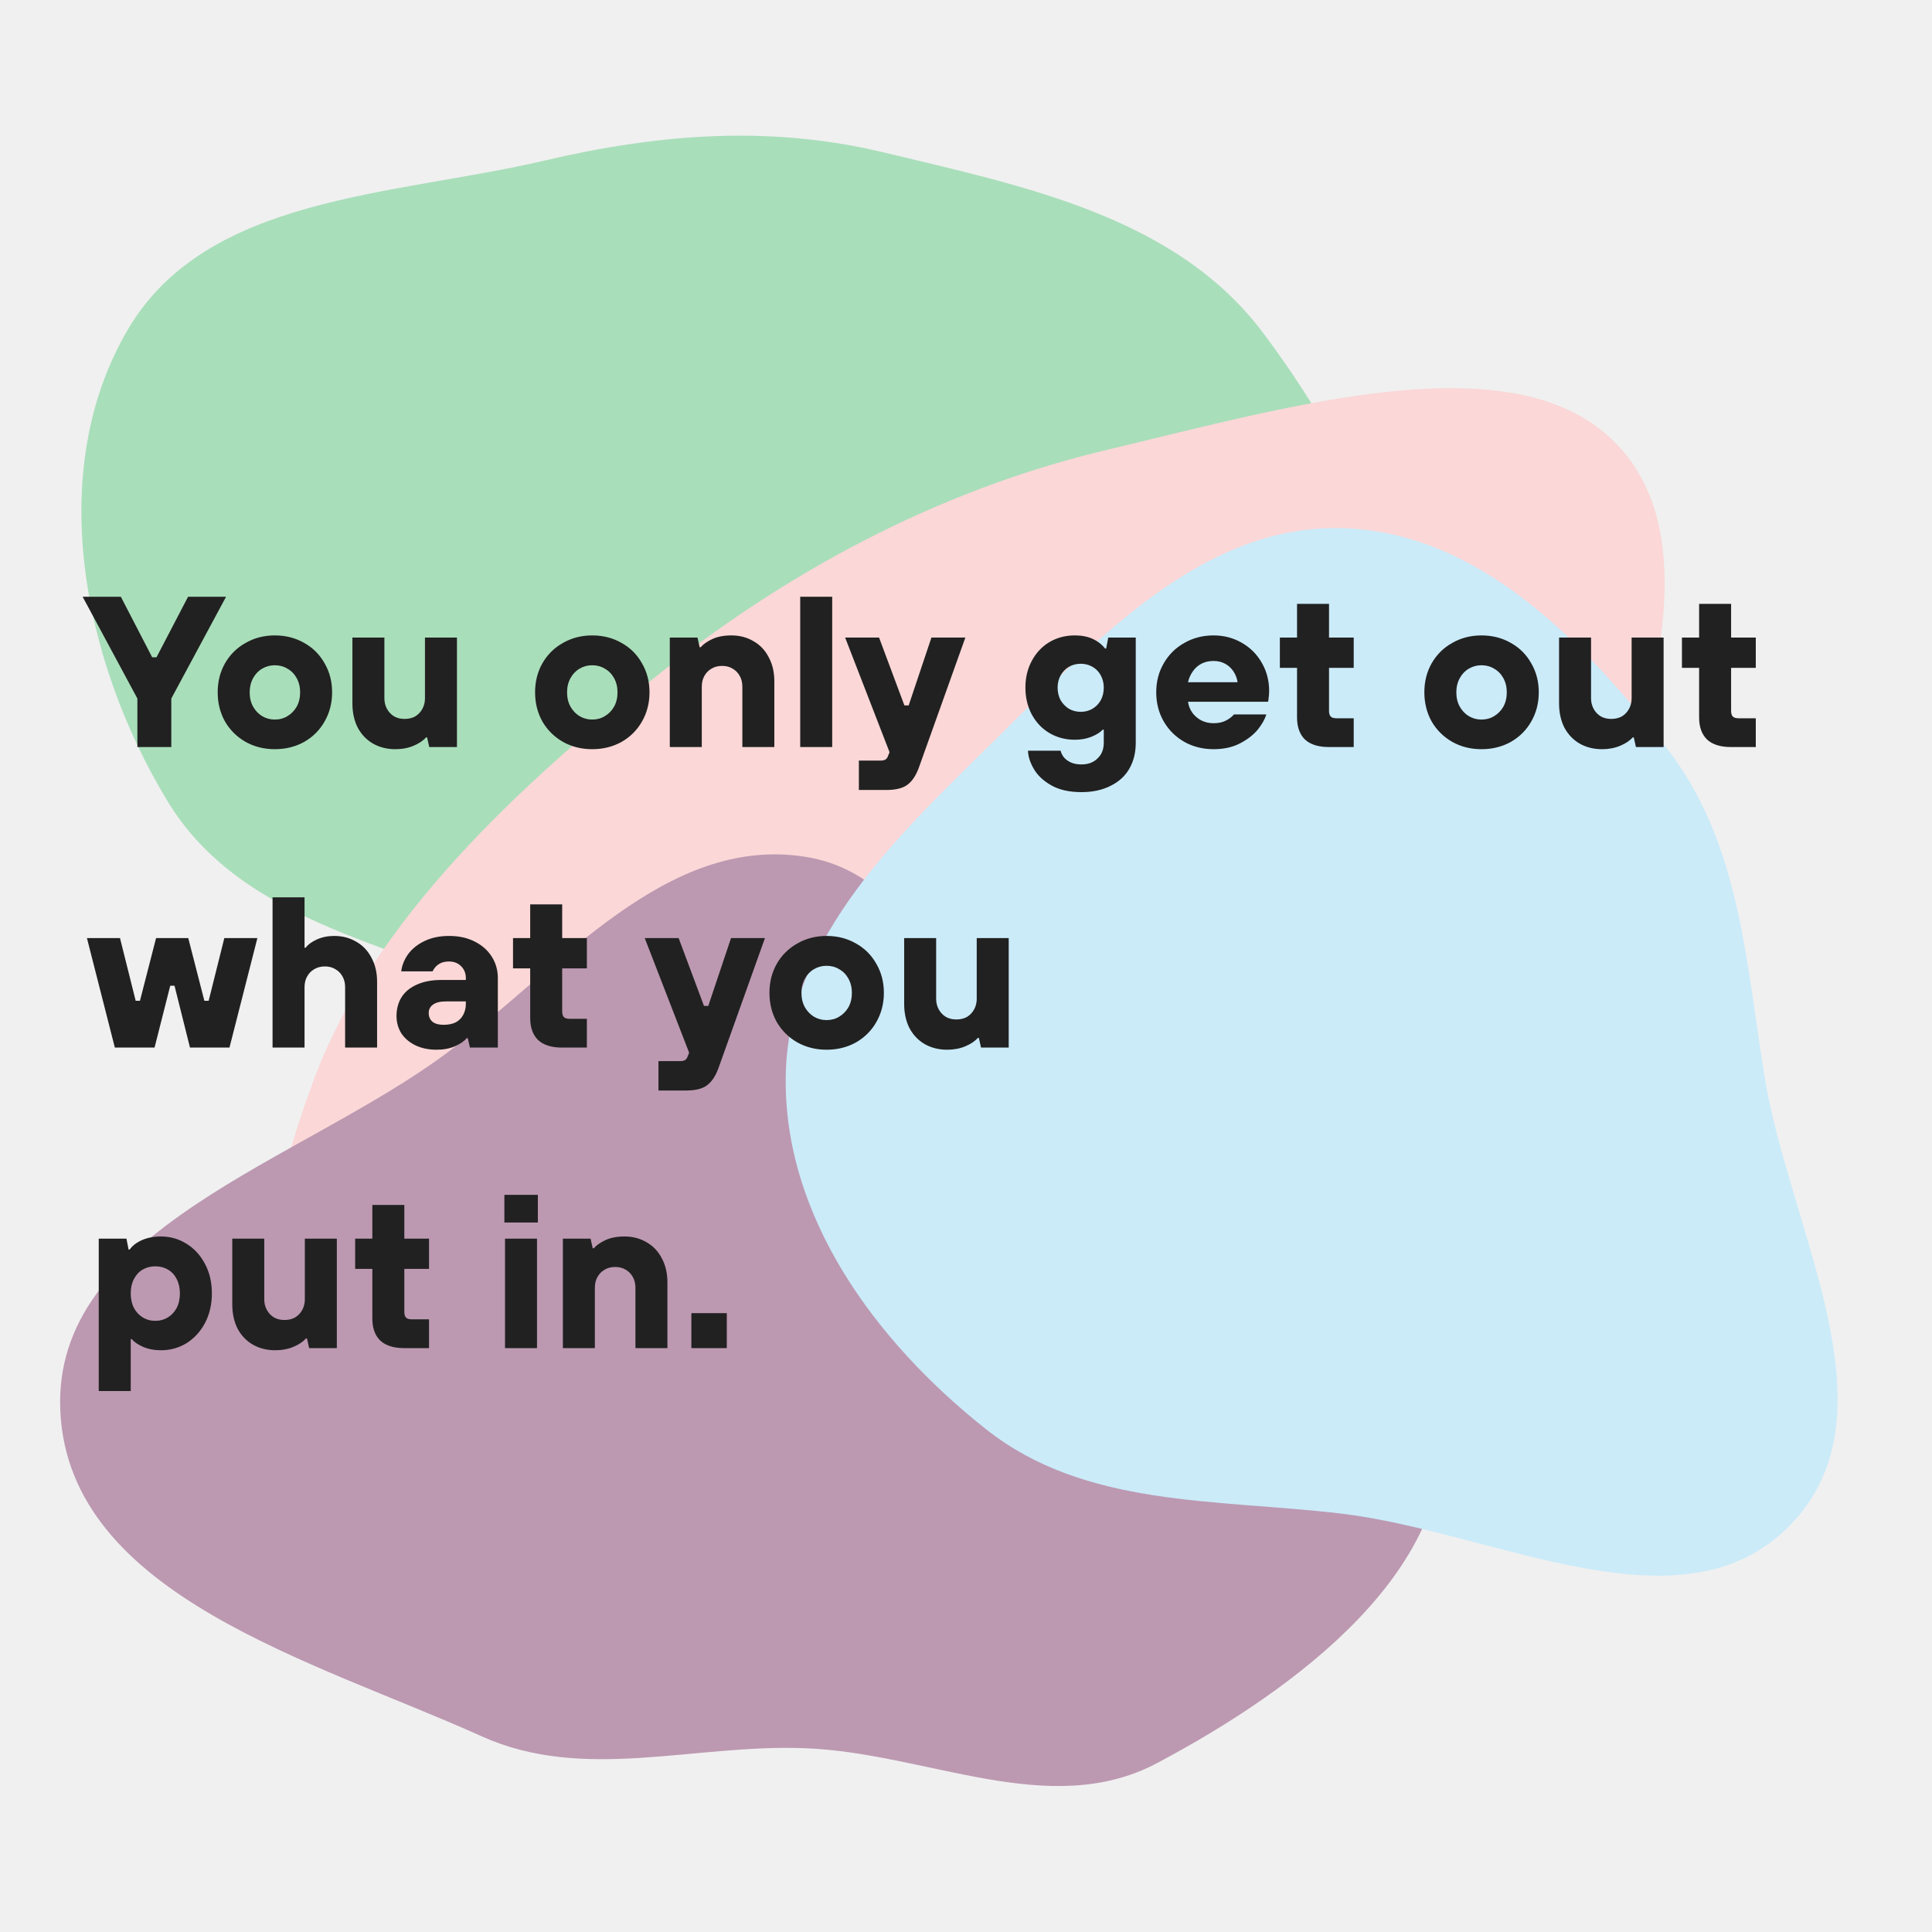
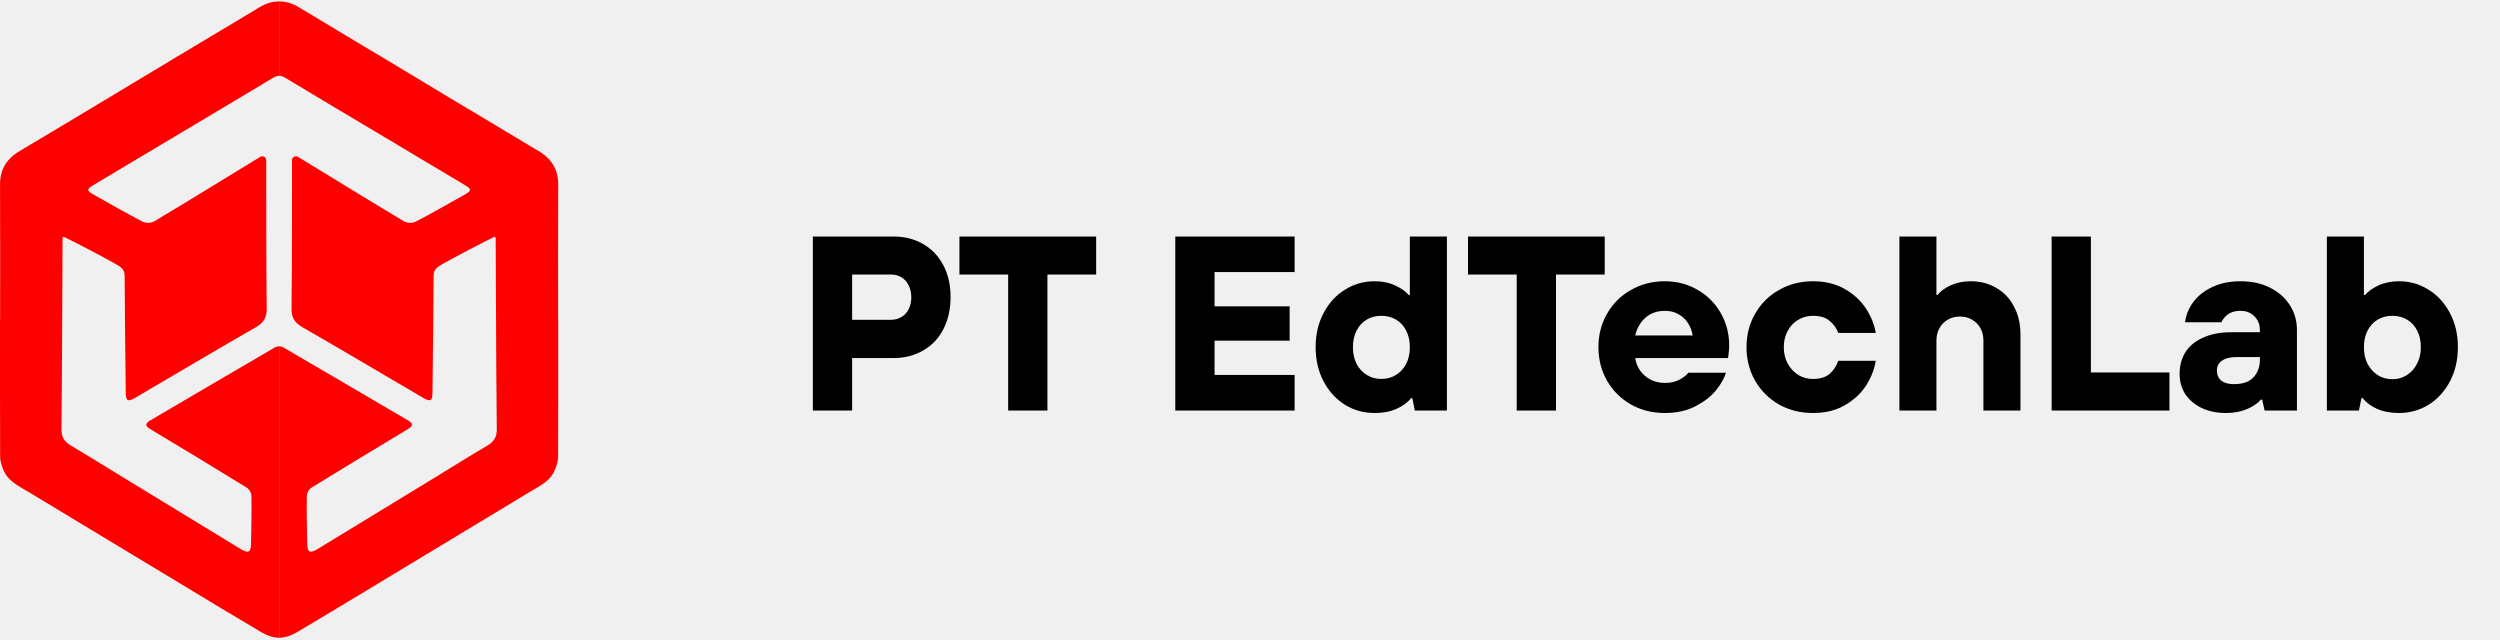
- <svg xmlns="http://www.w3.org/2000/svg" width="450" height="450" viewBox="0 0 450 450" fill="none">
-   <g clip-path="url(#clip0_22_19)">
-     <g opacity="0.7">
-       <path fill-rule="evenodd" clip-rule="evenodd" d="M205.886 35.513C238.89 43.447 273.975 50.491 294.308 77.672C319.643 111.54 338.94 155.476 325.662 195.63C311.949 237.1 271.536 267.71 228.678 276.144C190.979 283.564 160.463 251.387 125.719 234.98C94.602 220.286 56.842 216.007 39.006 186.579C19.205 153.909 10.422 109.644 29.799 76.722C48.198 45.464 91.492 45.669 126.811 37.404C153.498 31.158 179.236 29.106 205.886 35.513Z" fill="#8AD6A3" />
-       <path fill-rule="evenodd" clip-rule="evenodd" d="M376.605 103.489C400.275 128.229 380.888 176.956 367.025 218.829C353.933 258.371 340.603 303.995 301.183 331.293C263.466 357.411 227.829 338.415 188.945 342.145C151.034 345.782 103.43 371.494 79.568 352.551C54.397 332.569 58.606 289.481 73.478 250.482C87.193 214.517 120.125 183.363 154.422 156.262C186.866 130.625 221.837 113.324 257.892 104.76C301.71 94.353 353.288 79.117 376.605 103.489Z" fill="#FFCCCC" />
-       <path fill-rule="evenodd" clip-rule="evenodd" d="M187.669 199.579C219 204.593 224.311 247.416 248.199 268.306C275.914 292.543 330.062 292.437 335.501 328.857C340.884 364.898 301.653 393.62 269.463 410.679C244.394 423.963 216.015 408.328 187.669 407.197C161.501 406.153 136.018 415.176 112.147 404.404C73.044 386.76 16.229 371.714 14.058 328.857C11.905 286.329 69.94 270.674 104.087 245.247C130.559 225.535 155.081 194.365 187.669 199.579Z" fill="#A57396" />
-       <path fill-rule="evenodd" clip-rule="evenodd" d="M312.321 123.013C344.094 123.688 368.84 149.252 388.296 174.378C405.113 196.096 406.598 223.22 410.919 250.345C416.64 286.255 442.336 328.929 417.087 355.099C391.874 381.232 348.384 356.804 312.321 352.538C283.107 349.083 252.8 351.177 229.721 332.937C203.924 312.549 182.34 283.216 183.015 250.345C183.683 217.871 209.905 193.871 233.049 171.08C255.938 148.54 280.203 122.331 312.321 123.013Z" fill="#BAE8FC" />
-     </g>
-     <path d="M32 174V162.7L19.25 139H28.15L35.45 153.1H36.45L43.8 139H52.65L39.9 162.7V174H32ZM64.005 174.5C61.505 174.5 59.238 173.933 57.205 172.8C55.172 171.633 53.572 170.05 52.405 168.05C51.272 166.017 50.705 163.75 50.705 161.25C50.705 158.75 51.272 156.5 52.405 154.5C53.572 152.467 55.172 150.883 57.205 149.75C59.238 148.583 61.505 148 64.005 148C66.538 148 68.822 148.583 70.855 149.75C72.888 150.883 74.472 152.467 75.605 154.5C76.772 156.5 77.355 158.75 77.355 161.25C77.355 163.75 76.772 166.017 75.605 168.05C74.472 170.05 72.888 171.633 70.855 172.8C68.822 173.933 66.538 174.5 64.005 174.5ZM64.005 167.6C65.105 167.6 66.088 167.333 66.955 166.8C67.855 166.267 68.572 165.533 69.105 164.6C69.638 163.633 69.905 162.517 69.905 161.25C69.905 160.017 69.638 158.917 69.105 157.95C68.572 156.983 67.855 156.25 66.955 155.75C66.088 155.217 65.105 154.95 64.005 154.95C62.938 154.95 61.955 155.217 61.055 155.75C60.188 156.25 59.488 156.983 58.955 157.95C58.422 158.917 58.155 160.017 58.155 161.25C58.155 162.517 58.422 163.633 58.955 164.6C59.488 165.533 60.188 166.267 61.055 166.8C61.955 167.333 62.938 167.6 64.005 167.6ZM92.082 174.5C90.149 174.5 88.415 174.067 86.882 173.2C85.382 172.333 84.199 171.1 83.332 169.5C82.499 167.867 82.082 165.983 82.082 163.85V148.5H89.532V162.65C89.532 163.55 89.732 164.367 90.132 165.1C90.532 165.833 91.082 166.417 91.782 166.85C92.482 167.25 93.299 167.45 94.232 167.45C95.199 167.45 96.032 167.25 96.732 166.85C97.432 166.417 97.982 165.833 98.382 165.1C98.782 164.367 98.982 163.55 98.982 162.65V148.5H106.432V174H99.982L99.482 171.75H99.232C98.565 172.517 97.599 173.167 96.332 173.7C95.065 174.233 93.649 174.5 92.082 174.5ZM137.931 174.5C135.431 174.5 133.164 173.933 131.131 172.8C129.098 171.633 127.498 170.05 126.331 168.05C125.198 166.017 124.631 163.75 124.631 161.25C124.631 158.75 125.198 156.5 126.331 154.5C127.498 152.467 129.098 150.883 131.131 149.75C133.164 148.583 135.431 148 137.931 148C140.464 148 142.748 148.583 144.781 149.75C146.814 150.883 148.398 152.467 149.531 154.5C150.698 156.5 151.281 158.75 151.281 161.25C151.281 163.75 150.698 166.017 149.531 168.05C148.398 170.05 146.814 171.633 144.781 172.8C142.748 173.933 140.464 174.5 137.931 174.5ZM137.931 167.6C139.031 167.6 140.014 167.333 140.881 166.8C141.781 166.267 142.498 165.533 143.031 164.6C143.564 163.633 143.831 162.517 143.831 161.25C143.831 160.017 143.564 158.917 143.031 157.95C142.498 156.983 141.781 156.25 140.881 155.75C140.014 155.217 139.031 154.95 137.931 154.95C136.864 154.95 135.881 155.217 134.981 155.75C134.114 156.25 133.414 156.983 132.881 157.95C132.348 158.917 132.081 160.017 132.081 161.25C132.081 162.517 132.348 163.633 132.881 164.6C133.414 165.533 134.114 166.267 134.981 166.8C135.881 167.333 136.864 167.6 137.931 167.6ZM156.008 174V148.5H162.458L162.958 150.75H163.208C163.808 150.05 164.708 149.417 165.908 148.85C167.141 148.283 168.624 148 170.358 148C172.291 148 174.008 148.45 175.508 149.35C177.041 150.217 178.224 151.467 179.058 153.1C179.924 154.7 180.358 156.567 180.358 158.7V174H172.908V159.95C172.908 158.983 172.708 158.15 172.308 157.45C171.908 156.717 171.358 156.15 170.658 155.75C169.958 155.317 169.141 155.1 168.208 155.1C167.241 155.1 166.408 155.317 165.708 155.75C165.008 156.15 164.458 156.717 164.058 157.45C163.658 158.15 163.458 158.983 163.458 159.95V174H156.008ZM186.385 174V139H193.835V174H186.385ZM200.05 184V177.15H205.2C205.633 177.15 205.983 177.067 206.25 176.9C206.516 176.733 206.716 176.45 206.85 176.05L207.95 173.35V177.15L196.85 148.5H204.75L210.65 164.3H211.65L216.95 148.5H224.85L214 178.85C213.333 180.65 212.466 181.95 211.4 182.75C210.333 183.583 208.683 184 206.45 184H200.05ZM251.89 184.5C248.99 184.5 246.607 183.95 244.74 182.85C242.907 181.783 241.573 180.5 240.74 179C239.907 177.533 239.473 176.15 239.44 174.85H247.04C247.14 175.317 247.357 175.783 247.69 176.25C248.057 176.75 248.573 177.167 249.24 177.5C249.94 177.867 250.823 178.05 251.89 178.05C253.457 178.05 254.707 177.583 255.64 176.65C256.607 175.75 257.09 174.533 257.09 173V169.95H256.84C256.307 170.55 255.44 171.1 254.24 171.6C253.073 172.067 251.773 172.3 250.34 172.3C248.173 172.3 246.207 171.783 244.44 170.75C242.707 169.717 241.34 168.283 240.34 166.45C239.34 164.583 238.84 162.483 238.84 160.15C238.84 157.817 239.34 155.733 240.34 153.9C241.34 152.033 242.707 150.583 244.44 149.55C246.207 148.517 248.173 148 250.34 148C251.94 148 253.323 148.267 254.49 148.8C255.657 149.333 256.623 150.083 257.39 151.05H257.64L258.14 148.5H264.54V173C264.54 175.3 264.04 177.317 263.04 179.05C262.04 180.783 260.573 182.117 258.64 183.05C256.74 184.017 254.49 184.5 251.89 184.5ZM251.74 165.8C252.707 165.8 253.607 165.567 254.44 165.1C255.273 164.6 255.923 163.933 256.39 163.1C256.857 162.233 257.09 161.25 257.09 160.15C257.09 159.117 256.857 158.167 256.39 157.3C255.923 156.433 255.273 155.767 254.44 155.3C253.607 154.833 252.707 154.6 251.74 154.6C250.74 154.6 249.823 154.833 248.99 155.3C248.19 155.767 247.54 156.433 247.04 157.3C246.573 158.167 246.34 159.117 246.34 160.15C246.34 161.25 246.573 162.233 247.04 163.1C247.54 163.933 248.19 164.6 248.99 165.1C249.823 165.567 250.74 165.8 251.74 165.8ZM282.659 174.5C280.159 174.5 277.892 173.933 275.859 172.8C273.825 171.633 272.225 170.05 271.059 168.05C269.892 166.017 269.309 163.75 269.309 161.25C269.309 158.75 269.892 156.5 271.059 154.5C272.225 152.467 273.825 150.883 275.859 149.75C277.892 148.583 280.159 148 282.659 148C285.059 148 287.242 148.567 289.209 149.7C291.209 150.833 292.775 152.4 293.909 154.4C295.042 156.367 295.609 158.55 295.609 160.95C295.609 161.45 295.575 161.933 295.509 162.4C295.475 162.833 295.425 163.183 295.359 163.45H276.709C276.842 164.383 277.175 165.233 277.709 166C278.275 166.767 278.975 167.367 279.809 167.8C280.675 168.233 281.625 168.45 282.659 168.45C283.825 168.45 284.809 168.233 285.609 167.8C286.409 167.367 287.009 166.9 287.409 166.4H294.959C294.592 167.567 293.909 168.767 292.909 170C291.909 171.2 290.542 172.25 288.809 173.15C287.075 174.05 285.025 174.5 282.659 174.5ZM288.259 158.9C288.125 158 287.809 157.167 287.309 156.4C286.809 155.633 286.159 155.033 285.359 154.6C284.592 154.167 283.692 153.95 282.659 153.95C281.592 153.95 280.642 154.167 279.809 154.6C279.009 155.033 278.342 155.633 277.809 156.4C277.275 157.167 276.909 158 276.709 158.9H288.259ZM309.505 174C307.072 174 305.222 173.417 303.955 172.25C302.722 171.05 302.105 169.333 302.105 167.1V155.55H298.105V148.5H302.105V140.65H309.555V148.5H315.305V155.55H309.555V165.55C309.555 166.183 309.689 166.633 309.955 166.9C310.222 167.167 310.672 167.3 311.305 167.3H315.305V174H309.505ZM345.06 174.5C342.56 174.5 340.293 173.933 338.26 172.8C336.226 171.633 334.626 170.05 333.46 168.05C332.326 166.017 331.76 163.75 331.76 161.25C331.76 158.75 332.326 156.5 333.46 154.5C334.626 152.467 336.226 150.883 338.26 149.75C340.293 148.583 342.56 148 345.06 148C347.593 148 349.876 148.583 351.91 149.75C353.943 150.883 355.526 152.467 356.66 154.5C357.826 156.5 358.41 158.75 358.41 161.25C358.41 163.75 357.826 166.017 356.66 168.05C355.526 170.05 353.943 171.633 351.91 172.8C349.876 173.933 347.593 174.5 345.06 174.5ZM345.06 167.6C346.16 167.6 347.143 167.333 348.01 166.8C348.91 166.267 349.626 165.533 350.16 164.6C350.693 163.633 350.96 162.517 350.96 161.25C350.96 160.017 350.693 158.917 350.16 157.95C349.626 156.983 348.91 156.25 348.01 155.75C347.143 155.217 346.16 154.95 345.06 154.95C343.993 154.95 343.01 155.217 342.11 155.75C341.243 156.25 340.543 156.983 340.01 157.95C339.476 158.917 339.21 160.017 339.21 161.25C339.21 162.517 339.476 163.633 340.01 164.6C340.543 165.533 341.243 166.267 342.11 166.8C343.01 167.333 343.993 167.6 345.06 167.6ZM373.137 174.5C371.203 174.5 369.47 174.067 367.937 173.2C366.437 172.333 365.253 171.1 364.387 169.5C363.553 167.867 363.137 165.983 363.137 163.85V148.5H370.587V162.65C370.587 163.55 370.787 164.367 371.187 165.1C371.587 165.833 372.137 166.417 372.837 166.85C373.537 167.25 374.353 167.45 375.287 167.45C376.253 167.45 377.087 167.25 377.787 166.85C378.487 166.417 379.037 165.833 379.437 165.1C379.837 164.367 380.037 163.55 380.037 162.65V148.5H387.487V174H381.037L380.537 171.75H380.287C379.62 172.517 378.653 173.167 377.387 173.7C376.12 174.233 374.703 174.5 373.137 174.5ZM403.158 174C400.724 174 398.874 173.417 397.608 172.25C396.374 171.05 395.758 169.333 395.758 167.1V155.55H391.758V148.5H395.758V140.65H403.208V148.5H408.958V155.55H403.208V165.55C403.208 166.183 403.341 166.633 403.608 166.9C403.874 167.167 404.324 167.3 404.958 167.3H408.958V174H403.158ZM26.75 244L20.25 218.5H27.95L31.6 233.1H32.6L36.35 218.5H43.85L47.6 233.1H48.6L52.25 218.5H59.95L53.45 244H44.25L40.65 229.6H39.65L36 244H26.75ZM63.484 244V209H70.934V220.75H71.184C71.684 220.05 72.534 219.417 73.734 218.85C74.968 218.283 76.334 218 77.834 218C79.768 218 81.484 218.45 82.984 219.35C84.518 220.217 85.701 221.467 86.534 223.1C87.401 224.7 87.834 226.567 87.834 228.7V244H80.384V229.95C80.384 228.983 80.184 228.15 79.784 227.45C79.384 226.717 78.834 226.15 78.134 225.75C77.434 225.317 76.618 225.1 75.684 225.1C74.718 225.1 73.884 225.317 73.184 225.75C72.484 226.15 71.934 226.717 71.534 227.45C71.134 228.15 70.934 228.983 70.934 229.95V244H63.484ZM101.705 244.5C99.805 244.5 98.139 244.15 96.706 243.45C95.305 242.75 94.222 241.817 93.456 240.65C92.722 239.45 92.356 238.117 92.356 236.65C92.356 235.017 92.739 233.567 93.505 232.3C94.305 231.033 95.489 230.05 97.055 229.35C98.656 228.617 100.589 228.25 102.855 228.25H108.505V227.8C108.505 226.7 108.139 225.783 107.405 225.05C106.672 224.317 105.739 223.95 104.605 223.95C103.872 223.95 103.239 224.067 102.705 224.3C102.205 224.533 101.789 224.833 101.455 225.2C101.155 225.533 100.922 225.883 100.755 226.25H93.456C93.622 224.85 94.156 223.517 95.055 222.25C95.989 220.983 97.255 219.967 98.856 219.2C100.489 218.4 102.405 218 104.605 218C106.872 218 108.855 218.433 110.555 219.3C112.289 220.167 113.622 221.35 114.555 222.85C115.489 224.317 115.955 225.967 115.955 227.8V244H109.455L108.955 241.8H108.705C108.139 242.5 107.222 243.133 105.955 243.7C104.722 244.233 103.305 244.5 101.705 244.5ZM103.305 238.7C104.405 238.7 105.339 238.517 106.105 238.15C106.872 237.75 107.455 237.183 107.855 236.45C108.289 235.683 108.505 234.817 108.505 233.85V233.25H103.855C102.522 233.25 101.522 233.5 100.855 234C100.189 234.467 99.856 235.117 99.856 235.95C99.856 236.817 100.155 237.5 100.755 238C101.355 238.467 102.205 238.7 103.305 238.7ZM130.892 244C128.459 244 126.609 243.417 125.342 242.25C124.109 241.05 123.492 239.333 123.492 237.1V225.55H119.492V218.5H123.492V210.65H130.942V218.5H136.692V225.55H130.942V235.55C130.942 236.183 131.076 236.633 131.342 236.9C131.609 237.167 132.059 237.3 132.692 237.3H136.692V244H130.892ZM153.37 254V247.15H158.52C158.953 247.15 159.303 247.067 159.57 246.9C159.837 246.733 160.037 246.45 160.17 246.05L161.27 243.35V247.15L150.17 218.5H158.07L163.97 234.3H164.97L170.27 218.5H178.17L167.32 248.85C166.653 250.65 165.787 251.95 164.72 252.75C163.653 253.583 162.003 254 159.77 254H153.37ZM192.521 244.5C190.021 244.5 187.754 243.933 185.721 242.8C183.687 241.633 182.087 240.05 180.921 238.05C179.787 236.017 179.221 233.75 179.221 231.25C179.221 228.75 179.787 226.5 180.921 224.5C182.087 222.467 183.687 220.883 185.721 219.75C187.754 218.583 190.021 218 192.521 218C195.054 218 197.337 218.583 199.371 219.75C201.404 220.883 202.987 222.467 204.121 224.5C205.287 226.5 205.871 228.75 205.871 231.25C205.871 233.75 205.287 236.017 204.121 238.05C202.987 240.05 201.404 241.633 199.371 242.8C197.337 243.933 195.054 244.5 192.521 244.5ZM192.521 237.6C193.621 237.6 194.604 237.333 195.471 236.8C196.371 236.267 197.087 235.533 197.621 234.6C198.154 233.633 198.421 232.517 198.421 231.25C198.421 230.017 198.154 228.917 197.621 227.95C197.087 226.983 196.371 226.25 195.471 225.75C194.604 225.217 193.621 224.95 192.521 224.95C191.454 224.95 190.471 225.217 189.571 225.75C188.704 226.25 188.004 226.983 187.471 227.95C186.937 228.917 186.671 230.017 186.671 231.25C186.671 232.517 186.937 233.633 187.471 234.6C188.004 235.533 188.704 236.267 189.571 236.8C190.471 237.333 191.454 237.6 192.521 237.6ZM220.598 244.5C218.664 244.5 216.931 244.067 215.398 243.2C213.898 242.333 212.714 241.1 211.848 239.5C211.014 237.867 210.598 235.983 210.598 233.85V218.5H218.048V232.65C218.048 233.55 218.248 234.367 218.648 235.1C219.048 235.833 219.598 236.417 220.298 236.85C220.998 237.25 221.814 237.45 222.748 237.45C223.714 237.45 224.548 237.25 225.248 236.85C225.948 236.417 226.498 235.833 226.898 235.1C227.298 234.367 227.498 233.55 227.498 232.65V218.5H234.948V244H228.498L227.998 241.75H227.748C227.081 242.517 226.114 243.167 224.848 243.7C223.581 244.233 222.164 244.5 220.598 244.5ZM23 324V288.5H29.45L29.95 291.05H30.2C30.833 290.15 31.783 289.417 33.05 288.85C34.35 288.283 35.833 288 37.5 288C39.667 288 41.65 288.567 43.45 289.7C45.25 290.8 46.683 292.367 47.75 294.4C48.817 296.4 49.35 298.683 49.35 301.25C49.35 303.817 48.817 306.117 47.75 308.15C46.683 310.15 45.25 311.717 43.45 312.85C41.65 313.95 39.667 314.5 37.5 314.5C35.933 314.5 34.533 314.233 33.3 313.7C32.1 313.167 31.233 312.567 30.7 311.9H30.45V324H23ZM36.2 307.65C37.267 307.65 38.233 307.383 39.1 306.85C39.967 306.317 40.65 305.583 41.15 304.65C41.65 303.683 41.9 302.55 41.9 301.25C41.9 299.983 41.65 298.867 41.15 297.9C40.65 296.933 39.967 296.2 39.1 295.7C38.233 295.2 37.267 294.95 36.2 294.95C35.1 294.95 34.117 295.2 33.25 295.7C32.383 296.2 31.7 296.933 31.2 297.9C30.7 298.867 30.45 299.983 30.45 301.25C30.45 302.55 30.7 303.683 31.2 304.65C31.7 305.583 32.383 306.317 33.25 306.85C34.117 307.383 35.1 307.65 36.2 307.65ZM64.103 314.5C62.17 314.5 60.437 314.067 58.904 313.2C57.404 312.333 56.22 311.1 55.353 309.5C54.52 307.867 54.103 305.983 54.103 303.85V288.5H61.553V302.65C61.553 303.55 61.754 304.367 62.154 305.1C62.553 305.833 63.103 306.417 63.803 306.85C64.504 307.25 65.32 307.45 66.254 307.45C67.22 307.45 68.053 307.25 68.754 306.85C69.454 306.417 70.004 305.833 70.403 305.1C70.803 304.367 71.004 303.55 71.004 302.65V288.5H78.454V314H72.004L71.504 311.75H71.254C70.587 312.517 69.62 313.167 68.353 313.7C67.087 314.233 65.67 314.5 64.103 314.5ZM94.125 314C91.691 314 89.841 313.417 88.575 312.25C87.341 311.05 86.725 309.333 86.725 307.1V295.55H82.725V288.5H86.725V280.65H94.175V288.5H99.925V295.55H94.175V305.55C94.175 306.183 94.308 306.633 94.575 306.9C94.841 307.167 95.291 307.3 95.925 307.3H99.925V314H94.125ZM117.629 314V288.5H125.079V314H117.629ZM117.479 284.75V278.3H125.279V284.75H117.479ZM131.105 314V288.5H137.555L138.055 290.75H138.305C138.905 290.05 139.805 289.417 141.005 288.85C142.239 288.283 143.722 288 145.455 288C147.389 288 149.105 288.45 150.605 289.35C152.139 290.217 153.322 291.467 154.155 293.1C155.022 294.7 155.455 296.567 155.455 298.7V314H148.005V299.95C148.005 298.983 147.805 298.15 147.405 297.45C147.005 296.717 146.455 296.15 145.755 295.75C145.055 295.317 144.239 295.1 143.305 295.1C142.339 295.1 141.505 295.317 140.805 295.75C140.105 296.15 139.555 296.717 139.155 297.45C138.755 298.15 138.555 298.983 138.555 299.95V314H131.105ZM161.032 314V305.85H169.282V314H161.032Z" fill="#212121" />
+ <svg xmlns="http://www.w3.org/2000/svg" width="1760" height="450" viewBox="0 0 1760 450" fill="none">
+   <g clip-path="url(#clip0_3883_97)">
+     <path d="M65.583 136.852C77.132 143.336 88.621 149.949 100.392 156.049C102.696 157.242 106.418 157.114 108.652 155.784C133.602 140.853 158.351 125.597 183.16 110.46L183.19 110.44C184.971 109.356 187.305 110.529 187.425 112.579V112.806C187.516 147.535 187.345 182.254 187.758 216.983C187.838 223.527 185.755 227.114 180.061 230.386C151.349 246.893 122.898 263.834 94.316 280.548C93.018 281.307 90.976 282.095 89.909 281.592C88.974 281.149 88.571 278.912 88.551 277.454C88.209 249.623 87.907 221.792 87.736 193.962C87.706 189.458 85.221 188.009 80.281 185.22C70.452 179.682 50.19 169.186 45.18 166.84C44.677 166.604 44.084 166.939 44.044 167.481C43.963 168.723 43.772 258.374 43.269 301.963C43.208 307.58 45.14 310.842 49.818 313.612C62.504 321.121 74.999 328.946 87.575 336.623C114.869 353.278 142.164 369.953 169.488 386.559C174.87 389.831 176.61 388.855 176.721 382.676C176.922 371.411 177.244 360.147 176.983 348.883C176.943 346.892 175.474 344.399 173.753 343.335C151.187 329.4 128.471 315.711 105.734 302.042C102.153 299.884 102.012 298.179 105.674 296.03C135 278.843 164.276 261.577 193.663 244.498C194.387 244.084 195.444 243.838 196.5 243.808V449C192.385 448.892 188.301 447.63 184.277 445.255C165.322 434.109 146.55 422.677 127.717 411.324C91.881 389.722 56.056 368.1 20.261 346.448C13.148 342.142 5.18 338.633 2.091 330.08C1.146 327.458 0.109 324.659 0.099 321.939C-0.042 289.555 0.009 257.172 0.009 224.788H0.089C0.089 193.262 0.2 161.745 0.029 130.219C-0.032 119.438 4.445 111.899 13.892 106.291C51.056 84.226 88.028 61.845 125.081 39.602C144.256 28.092 163.492 16.699 182.627 5.129C187.335 2.281 191.933 0.981 196.5 1V53.39C195.041 53.419 193.583 53.922 191.963 54.907C174.115 65.718 156.157 76.352 138.23 87.035C113.984 101.502 89.718 115.949 65.492 130.446C60.945 133.166 60.975 134.27 65.583 136.852Z" fill="#FF0000" />
+     <path d="M327.417 136.852C315.868 143.336 304.378 149.949 292.608 156.049C290.304 157.242 286.582 157.114 284.348 155.784C259.398 140.853 234.649 125.597 209.84 110.46L209.81 110.44C208.029 109.356 205.695 110.529 205.575 112.579V112.806C205.484 147.535 205.655 182.254 205.242 216.983C205.162 223.527 207.245 227.114 212.939 230.386C241.651 246.893 270.102 263.834 298.684 280.548C299.982 281.307 302.024 282.095 303.091 281.592C304.026 281.149 304.429 278.912 304.449 277.454C304.791 249.623 305.093 221.792 305.264 193.962C305.294 189.458 307.779 188.009 312.718 185.22C322.548 179.682 342.81 169.186 347.82 166.84C348.323 166.604 348.916 166.939 348.957 167.481C349.037 168.723 349.228 258.374 349.731 301.963C349.792 307.58 347.86 310.842 343.182 313.612C330.496 321.121 318 328.946 305.425 336.623C278.131 353.278 250.836 369.953 223.512 386.559C218.13 389.831 216.39 388.855 216.279 382.676C216.078 371.411 215.756 360.147 216.017 348.883C216.057 346.892 217.526 344.399 219.247 343.335C241.813 329.4 264.529 315.711 287.266 302.042C290.847 299.884 290.988 298.179 287.326 296.03C258 278.843 228.724 261.577 199.337 244.498C198.613 244.084 197.556 243.838 196.5 243.808V449C200.615 448.892 204.699 447.63 208.723 445.255C227.677 434.109 246.45 422.677 265.283 411.324C301.119 389.722 336.944 368.1 372.739 346.448C379.852 342.142 387.82 338.633 390.909 330.08C391.854 327.458 392.89 324.659 392.901 321.939C393.041 289.555 392.991 257.172 392.991 224.788H392.911C392.911 193.262 392.8 161.745 392.971 130.219C393.032 119.438 388.555 111.899 379.108 106.291C341.944 84.226 304.972 61.845 267.919 39.602C248.744 28.092 229.508 16.699 210.373 5.129C205.665 2.281 201.067 0.981 196.5 1V53.39C197.959 53.419 199.417 53.922 201.037 54.907C218.885 65.718 236.843 76.352 254.77 87.035C279.016 101.502 303.282 115.949 327.508 130.446C332.055 133.166 332.025 134.27 327.417 136.852Z" fill="#FF0000" />
  </g>
+   <path d="M572.25 289V166.5H628.95C636.767 166.5 643.708 168.25 649.775 171.75C655.958 175.25 660.742 180.267 664.125 186.8C667.508 193.217 669.2 200.625 669.2 209.025C669.2 217.658 667.508 225.242 664.125 231.775C660.742 238.308 655.958 243.325 649.775 246.825C643.708 250.325 636.767 252.075 628.95 252.075H599.9V289H572.25ZM627.375 225.125C630.058 225.125 632.45 224.483 634.55 223.2C636.767 221.917 638.458 220.108 639.625 217.775C640.908 215.325 641.55 212.467 641.55 209.2C641.55 206.05 640.908 203.25 639.625 200.8C638.458 198.35 636.767 196.483 634.55 195.2C632.45 193.917 630.058 193.275 627.375 193.275H599.9V225.125H627.375ZM709.738 289V193.275H675.438V166.5H771.688V193.275H737.388V289H709.738ZM827.401 289V166.5H911.401V191.525H855.051V215.675H907.901V239.825H855.051V263.975H911.401V289H827.401ZM967.683 290.75C960.1 290.75 953.158 288.825 946.858 284.975C940.558 281.008 935.541 275.525 931.808 268.525C928.075 261.408 926.208 253.358 926.208 244.375C926.208 235.392 928.075 227.4 931.808 220.4C935.541 213.283 940.558 207.8 946.858 203.95C953.158 199.983 960.1 198 967.683 198C973.166 198 978.008 198.992 982.208 200.975C986.525 202.958 989.675 205.175 991.658 207.625H992.533V166.5H1018.61V289H996.033L994.283 280.25H993.408C991.075 283.283 987.691 285.792 983.258 287.775C978.941 289.758 973.75 290.75 967.683 290.75ZM972.408 266.775C976.258 266.775 979.7 265.842 982.733 263.975C985.766 262.108 988.158 259.542 989.908 256.275C991.658 252.892 992.533 248.925 992.533 244.375C992.533 239.942 991.658 236.033 989.908 232.65C988.158 229.267 985.766 226.7 982.733 224.95C979.7 223.2 976.258 222.325 972.408 222.325C968.675 222.325 965.291 223.2 962.258 224.95C959.225 226.7 956.833 229.267 955.083 232.65C953.333 236.033 952.458 239.942 952.458 244.375C952.458 248.925 953.333 252.892 955.083 256.275C956.833 259.542 959.225 262.108 962.258 263.975C965.291 265.842 968.675 266.775 972.408 266.775ZM1067.77 289V193.275H1033.47V166.5H1129.72V193.275H1095.42V289H1067.77ZM1172.03 290.75C1163.28 290.75 1155.35 288.767 1148.23 284.8C1141.11 280.717 1135.51 275.175 1131.43 268.175C1127.35 261.058 1125.3 253.125 1125.3 244.375C1125.3 235.625 1127.35 227.75 1131.43 220.75C1135.51 213.633 1141.11 208.092 1148.23 204.125C1155.35 200.042 1163.28 198 1172.03 198C1180.43 198 1188.07 199.983 1194.95 203.95C1201.95 207.917 1207.44 213.4 1211.4 220.4C1215.37 227.283 1217.35 234.925 1217.35 243.325C1217.35 245.075 1217.24 246.767 1217 248.4C1216.89 249.917 1216.71 251.142 1216.48 252.075H1151.2C1151.67 255.342 1152.84 258.317 1154.7 261C1156.69 263.683 1159.14 265.783 1162.05 267.3C1165.09 268.817 1168.41 269.575 1172.03 269.575C1176.11 269.575 1179.55 268.817 1182.35 267.3C1185.15 265.783 1187.25 264.15 1188.65 262.4H1215.08C1213.8 266.483 1211.4 270.683 1207.9 275C1204.4 279.2 1199.62 282.875 1193.55 286.025C1187.49 289.175 1180.31 290.75 1172.03 290.75ZM1191.63 236.15C1191.16 233 1190.05 230.083 1188.3 227.4C1186.55 224.717 1184.28 222.617 1181.48 221.1C1178.8 219.583 1175.65 218.825 1172.03 218.825C1168.3 218.825 1164.97 219.583 1162.05 221.1C1159.25 222.617 1156.92 224.717 1155.05 227.4C1153.19 230.083 1151.9 233 1151.2 236.15H1191.63ZM1276.28 290.75C1267.53 290.75 1259.59 288.767 1252.48 284.8C1245.36 280.717 1239.76 275.175 1235.68 268.175C1231.59 261.058 1229.55 253.125 1229.55 244.375C1229.55 235.625 1231.59 227.75 1235.68 220.75C1239.76 213.633 1245.36 208.092 1252.48 204.125C1259.59 200.042 1267.53 198 1276.28 198C1284.91 198 1292.38 199.808 1298.68 203.425C1304.98 207.042 1309.94 211.592 1313.55 217.075C1317.17 222.558 1319.5 228.333 1320.55 234.4H1294.13C1292.96 231.133 1290.98 228.333 1288.18 226C1285.38 223.55 1281.41 222.325 1276.28 222.325C1272.54 222.325 1269.1 223.258 1265.95 225.125C1262.92 226.875 1260.47 229.442 1258.6 232.825C1256.74 236.208 1255.8 240.058 1255.8 244.375C1255.8 248.808 1256.74 252.717 1258.6 256.1C1260.47 259.367 1262.92 261.992 1265.95 263.975C1269.1 265.842 1272.54 266.775 1276.28 266.775C1281.41 266.775 1285.38 265.55 1288.18 263.1C1290.98 260.533 1292.96 257.5 1294.13 254H1320.55C1319.5 260.183 1317.17 266.075 1313.55 271.675C1309.94 277.158 1304.98 281.708 1298.68 285.325C1292.49 288.942 1285.03 290.75 1276.28 290.75ZM1337.17 289V166.5H1363.25V207.625H1364.12C1365.87 205.175 1368.85 202.958 1373.05 200.975C1377.36 198.992 1382.15 198 1387.4 198C1394.16 198 1400.17 199.575 1405.42 202.725C1410.79 205.758 1414.93 210.133 1417.85 215.85C1420.88 221.45 1422.4 227.983 1422.4 235.45V289H1396.32V239.825C1396.32 236.442 1395.62 233.525 1394.22 231.075C1392.82 228.508 1390.9 226.525 1388.45 225.125C1386 223.608 1383.14 222.85 1379.87 222.85C1376.49 222.85 1373.57 223.608 1371.12 225.125C1368.67 226.525 1366.75 228.508 1365.35 231.075C1363.95 233.525 1363.25 236.442 1363.25 239.825V289H1337.17ZM1444.34 289V166.5H1471.99V262.225H1527.29V289H1444.34ZM1567.16 290.75C1560.51 290.75 1554.68 289.525 1549.66 287.075C1544.76 284.625 1540.97 281.358 1538.29 277.275C1535.72 273.075 1534.44 268.408 1534.44 263.275C1534.44 257.558 1535.78 252.483 1538.46 248.05C1541.26 243.617 1545.4 240.175 1550.89 237.725C1556.49 235.158 1563.25 233.875 1571.19 233.875H1590.96V232.3C1590.96 228.45 1589.68 225.242 1587.11 222.675C1584.54 220.108 1581.28 218.825 1577.31 218.825C1574.74 218.825 1572.53 219.233 1570.66 220.05C1568.91 220.867 1567.45 221.917 1566.29 223.2C1565.24 224.367 1564.42 225.592 1563.84 226.875H1538.29C1538.87 221.975 1540.74 217.308 1543.89 212.875C1547.15 208.442 1551.59 204.883 1557.19 202.2C1562.9 199.4 1569.61 198 1577.31 198C1585.24 198 1592.19 199.517 1598.14 202.55C1604.2 205.583 1608.87 209.725 1612.14 214.975C1615.4 220.108 1617.04 225.883 1617.04 232.3V289H1594.29L1592.54 281.3H1591.66C1589.68 283.75 1586.47 285.967 1582.04 287.95C1577.72 289.817 1572.76 290.75 1567.16 290.75ZM1572.76 270.45C1576.61 270.45 1579.88 269.808 1582.56 268.525C1585.24 267.125 1587.29 265.142 1588.69 262.575C1590.2 259.892 1590.96 256.858 1590.96 253.475V251.375H1574.69C1570.02 251.375 1566.52 252.25 1564.19 254C1561.85 255.633 1560.69 257.908 1560.69 260.825C1560.69 263.858 1561.74 266.25 1563.84 268C1565.94 269.633 1568.91 270.45 1572.76 270.45ZM1688.87 290.75C1682.92 290.75 1677.73 289.758 1673.3 287.775C1668.98 285.792 1665.66 283.283 1663.32 280.25H1662.45L1660.7 289H1638.12V166.5H1664.2V207.625H1665.07C1667.06 205.175 1670.15 202.958 1674.35 200.975C1678.66 198.992 1683.51 198 1688.87 198C1696.46 198 1703.4 199.983 1709.7 203.95C1716 207.8 1721.01 213.283 1724.75 220.4C1728.48 227.4 1730.35 235.392 1730.35 244.375C1730.35 253.358 1728.48 261.408 1724.75 268.525C1721.01 275.525 1716 281.008 1709.7 284.975C1703.4 288.825 1696.46 290.75 1688.87 290.75ZM1684.32 266.95C1688.06 266.95 1691.38 266.017 1694.3 264.15C1697.33 262.283 1699.72 259.658 1701.47 256.275C1703.34 252.892 1704.27 248.925 1704.27 244.375C1704.27 239.942 1703.4 236.033 1701.65 232.65C1699.9 229.267 1697.51 226.7 1694.47 224.95C1691.44 223.2 1688.06 222.325 1684.32 222.325C1680.47 222.325 1677.03 223.2 1674 224.95C1670.96 226.7 1668.57 229.267 1666.82 232.65C1665.07 236.033 1664.2 239.942 1664.2 244.375C1664.2 248.925 1665.07 252.892 1666.82 256.275C1668.69 259.658 1671.08 262.283 1674 264.15C1677.03 266.017 1680.47 266.95 1684.32 266.95Z" fill="black" />
  <defs>
-     <clipPath id="clip0_22_19">
-       <rect width="450" height="450" fill="white" />
+     <clipPath id="clip0_3883_97">
+       <rect width="393" height="448" fill="white" transform="translate(0 1)" />
    </clipPath>
  </defs>
</svg>
